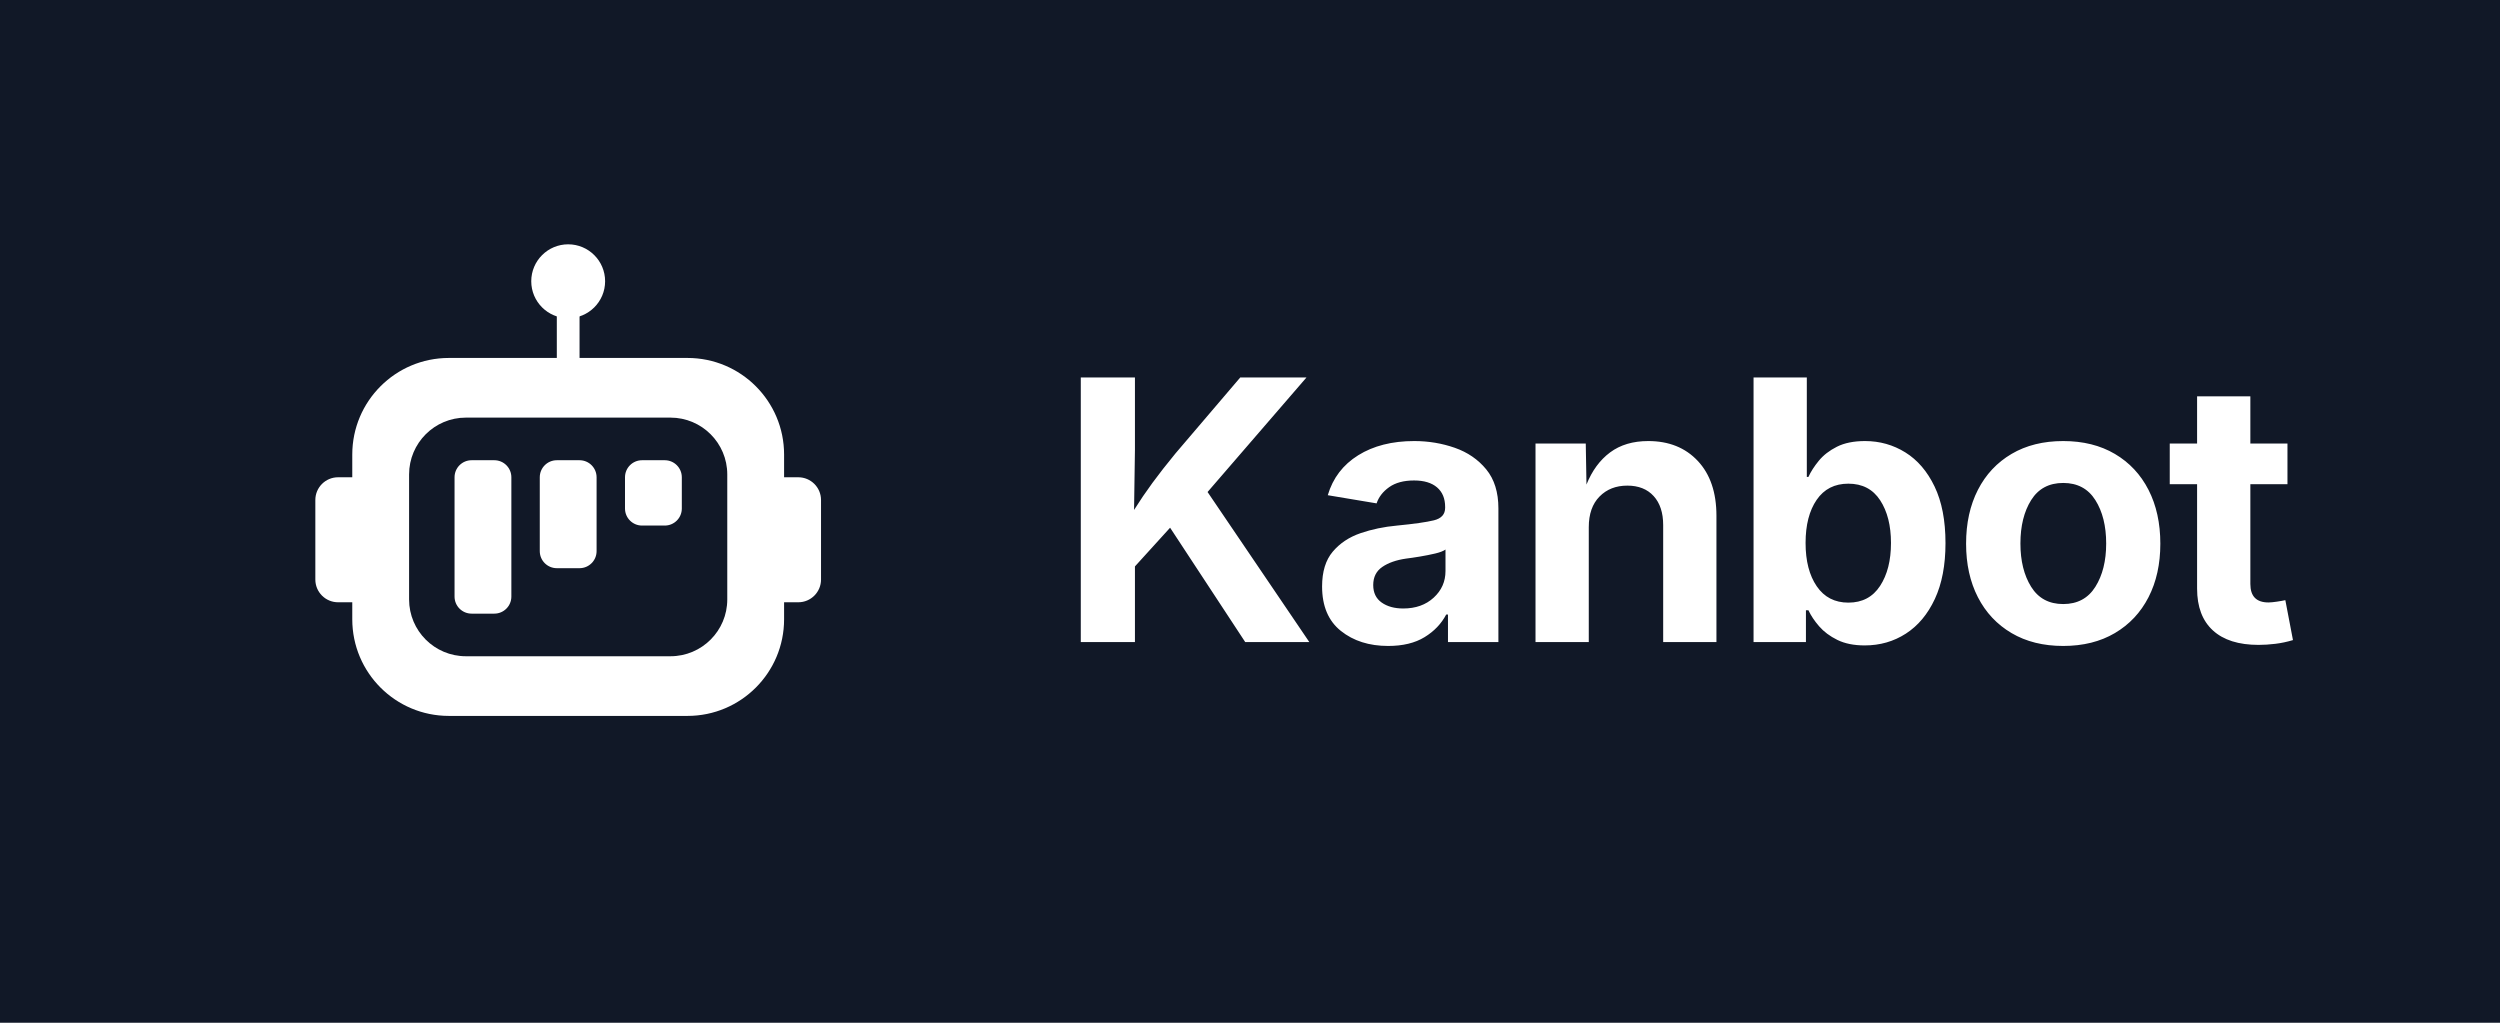
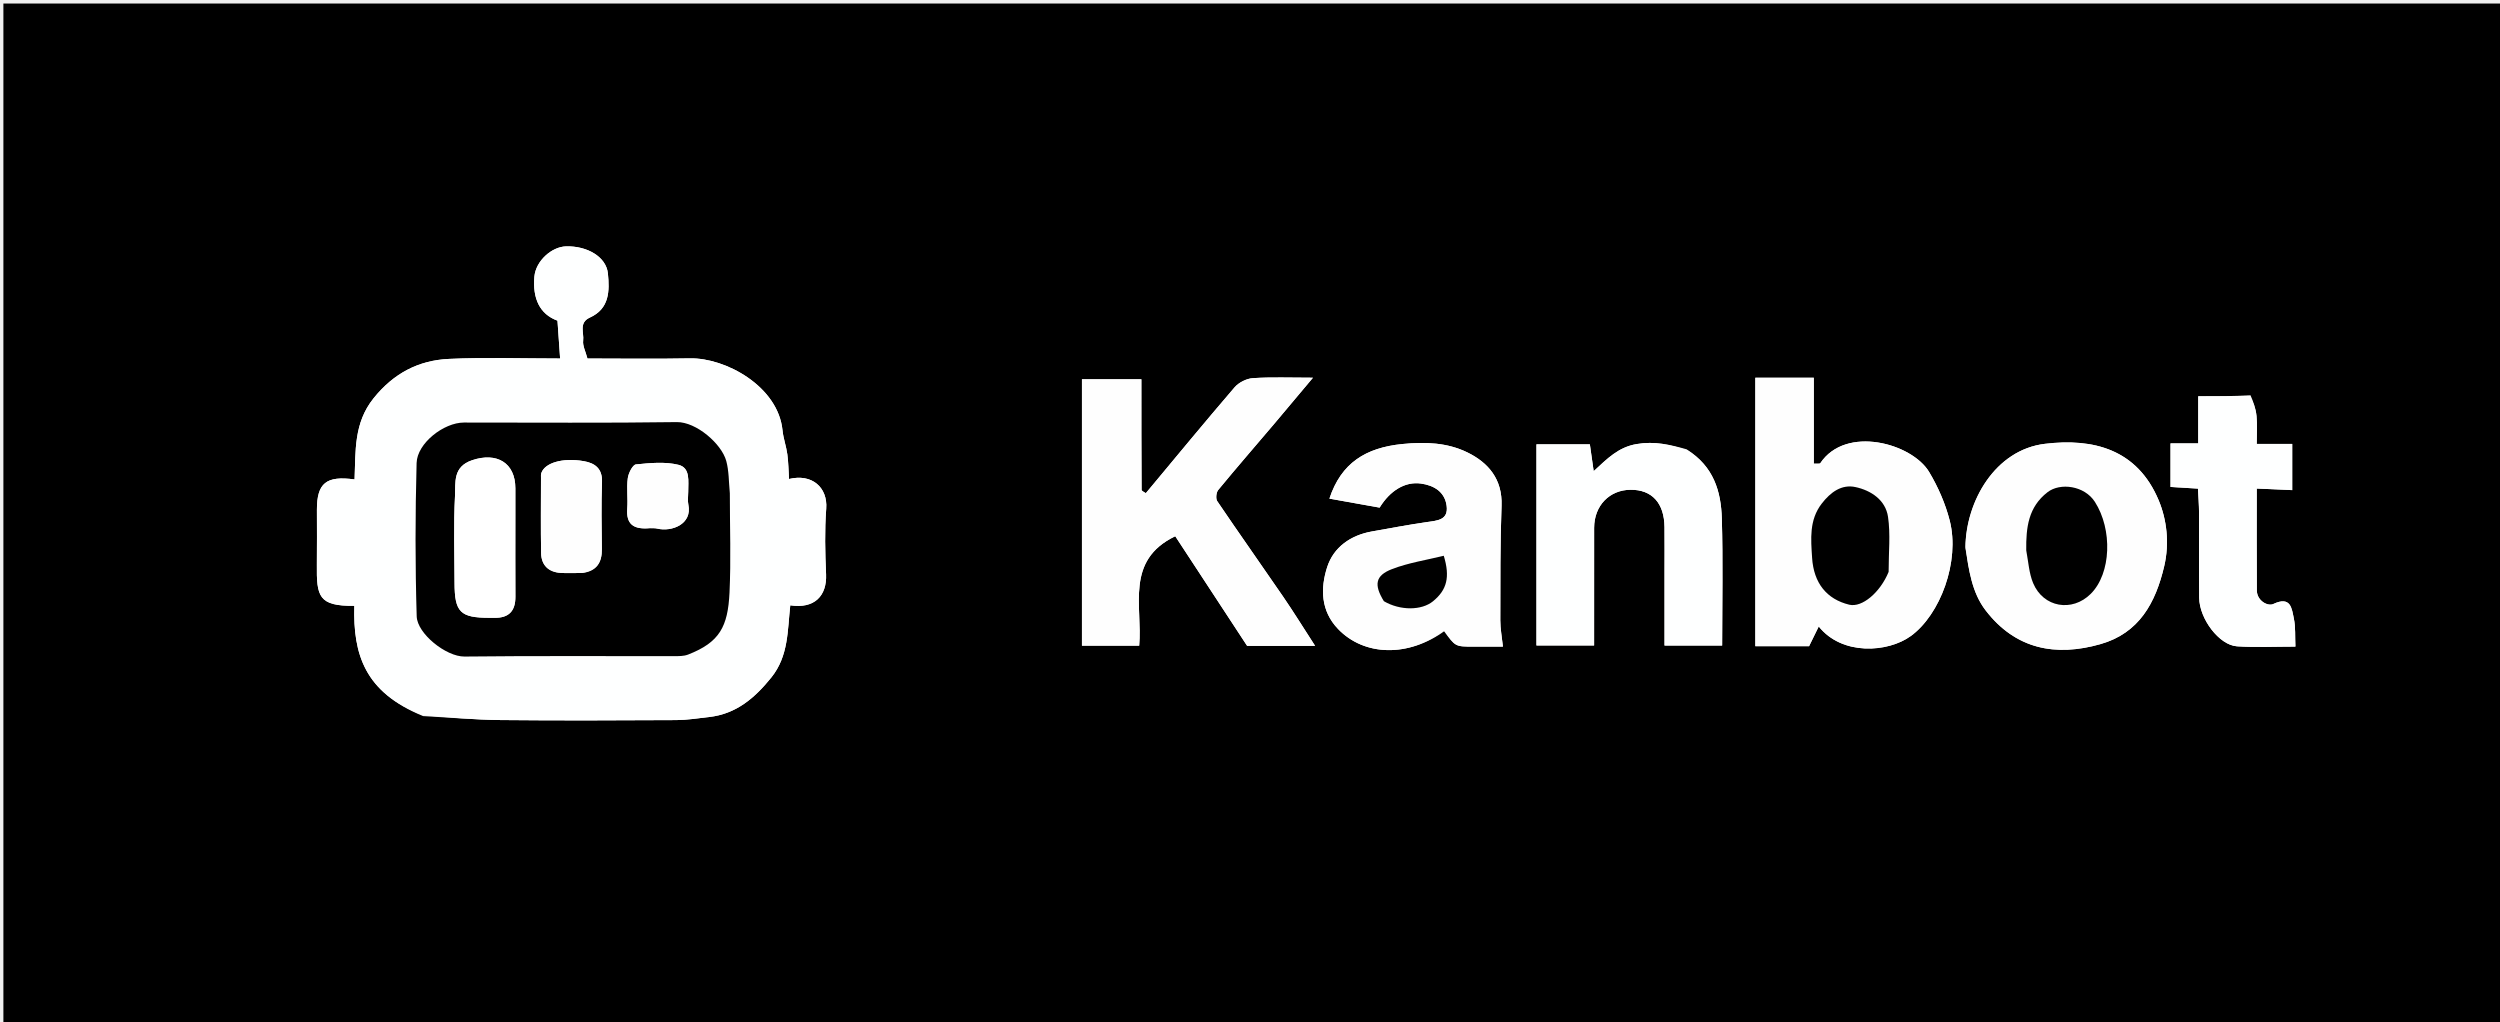
- <svg xmlns="http://www.w3.org/2000/svg" width="880" height="360" viewBox="0 0 880 360" fill="none">
-   <g>
-     <g clip-path="url(#clip1)">
-       <path transform="matrix(1 0 0 1 0 0)" d="M0 0L1000 0L1000 360L0 360Z" fill="#111827" />
-     </g>
-     <g>
-       <g clip-path="url(#clip1)">
-         <path transform="matrix(1 0 0 1 196 102)" d="M4 0L4 0C6.209 0 8 1.791 8 4L8 4L8 26C8 28.209 6.209 30 4 30L4 30L4 30C1.791 30 0 28.209 0 26L0 26L0 4C0 1.791 1.791 0 4 0L4 0Z" fill="#FFFFFF" />
-       </g>
-       <g clip-path="url(#clip1)">
-         <path transform="matrix(1 0 0 1 187 86)" d="M26 13C26 20.18 20.18 26 13 26C5.82 26 0 20.18 0 13C0 5.82 5.82 0 13 0C20.18 0 26 5.82 26 13" fill="#FFFFFF" />
-       </g>
-       <g clip-path="url(#clip1)">
-         <path transform="matrix(1 0 0 1 111 168)" d="M8 0L14 0C18.418 0 22 3.582 22 8L22 8L22 36C22 40.418 18.418 44 14 44L14 44L8 44C3.582 44 0 40.418 0 36L0 36L0 8C0 3.582 3.582 0 8 0L8 0Z" fill="#FFFFFF" />
-       </g>
-       <g clip-path="url(#clip1)">
-         <path transform="matrix(1 0 0 1 267 168)" d="M8 0L14 0C18.418 0 22 3.582 22 8L22 8L22 36C22 40.418 18.418 44 14 44L14 44L8 44C3.582 44 0 40.418 0 36L0 36L0 8C0 3.582 3.582 0 8 0L8 0Z" fill="#FFFFFF" />
-       </g>
-       <g clip-path="url(#clip1)">
-         <path transform="matrix(1 0 0 1 124 126)" d="M34 0L118 0C136.778 0 152 15.222 152 34L152 34L152 92C152 110.778 136.778 126 118 126L118 126L34 126C15.222 126 0 110.778 0 92L0 92L0 34C0 15.222 15.222 0 34 0L34 0Z" fill="#FFFFFF" />
-       </g>
-       <g clip-path="url(#clip1)">
-         <path transform="matrix(1 0 0 1 144 147)" d="M20 0L92 0C103.046 0 112 8.954 112 20L112 20L112 64C112 75.046 103.046 84 92 84L92 84L20 84C8.954 84 0 75.046 0 64L0 64L0 20C0 8.954 8.954 0 20 0L20 0Z" fill="#111827" />
-       </g>
-       <g clip-path="url(#clip1)">
-         <path transform="matrix(1 0 0 1 160 162)" d="M6 0L14 0C17.314 0 20 2.686 20 6L20 6L20 48C20 51.314 17.314 54 14 54L14 54L6 54C2.686 54 0 51.314 0 48L0 48L0 6C0 2.686 2.686 0 6 0L6 0Z" fill="#FFFFFF" />
-       </g>
-       <g clip-path="url(#clip1)">
-         <path transform="matrix(1 0 0 1 190 162)" d="M6 0L14 0C17.314 0 20 2.686 20 6L20 6L20 32C20 35.314 17.314 38 14 38L14 38L6 38C2.686 38 0 35.314 0 32L0 32L0 6C0 2.686 2.686 0 6 0L6 0Z" fill="#FFFFFF" />
-       </g>
-       <g clip-path="url(#clip1)">
-         <path transform="matrix(1 0 0 1 220 162)" d="M6 0L14 0C17.314 0 20 2.686 20 6L20 6L20 17C20 20.314 17.314 23 14 23L14 23L6 23C2.686 23 0 20.314 0 17L0 17L0 6C0 2.686 2.686 0 6 0L6 0Z" fill="#FFFFFF" />
-       </g>
-     </g>
-     <g clip-path="url(#clip1)">
-       <path transform="matrix(1 0 0 1 372 101.938)" d="M8.438 124.063L8.438 30.938L27.5 30.938L27.5 56.375L27.188 77.563Q30.25 72.688 33.688 68Q37.125 63.313 41.75 57.688L64.563 30.938L87.875 30.938L53.063 71.25L88.875 124.063L66.313 124.063L39.875 83.813L27.5 97.438L27.5 124.063ZM116.625 125.438Q106.625 125.438 100 120.156Q93.375 114.875 93.375 104.5Q93.375 96.688 97.125 92.25Q100.875 87.813 106.875 85.75Q112.875 83.688 119.75 83.063Q128.75 82.188 132.719 81.219Q136.688 80.25 136.688 76.813L136.688 76.5Q136.688 72.063 133.844 69.625Q131 67.188 125.75 67.188Q120.313 67.188 117 69.531Q113.688 71.875 112.563 75.25L95.375 72.375Q98.063 63.313 106.094 58.313Q114.125 53.313 125.813 53.313Q133.313 53.313 140.094 55.688Q146.875 58.063 151.156 63.281Q155.438 68.5 155.438 77L155.438 124.063L137.688 124.063L137.688 114.375L137.063 114.375Q134.5 119.25 129.438 122.344Q124.375 125.438 116.625 125.438ZM121.938 112.25Q128.5 112.25 132.656 108.438Q136.813 104.625 136.813 99.063L136.813 91.5Q135.688 92.313 133.156 92.906Q130.625 93.5 127.813 93.969Q125 94.438 122.938 94.688Q117.75 95.438 114.563 97.625Q111.375 99.813 111.375 104Q111.375 108.063 114.344 110.156Q117.313 112.25 121.938 112.25ZM187.25 83.625L187.25 124.063L168.5 124.063L168.5 54.188L186.188 54.188L186.438 68.625Q189.375 61.313 194.75 57.313Q200.125 53.313 208.188 53.313Q219.063 53.313 225.625 60.313Q232.188 67.313 232.188 79.625L232.188 124.063L213.438 124.063L213.438 82.875Q213.438 76.375 210.094 72.688Q206.75 69 200.813 69Q194.813 69 191.031 72.844Q187.25 76.688 187.25 83.625ZM284.375 125.25Q278.688 125.25 274.75 123.313Q270.813 121.375 268.344 118.531Q265.875 115.688 264.563 112.875L263.688 112.875L263.688 124.063L245.25 124.063L245.25 30.938L264 30.938L264 65.938L264.563 65.938Q265.813 63.188 268.219 60.25Q270.625 57.313 274.594 55.313Q278.563 53.313 284.5 53.313Q292.25 53.313 298.688 57.313Q305.125 61.313 308.969 69.313Q312.813 77.313 312.813 89.25Q312.813 100.875 309.063 108.906Q305.313 116.938 298.875 121.094Q292.438 125.25 284.375 125.25ZM278.625 110.188Q285.938 110.188 289.781 104.313Q293.625 98.438 293.625 89.188Q293.625 80 289.813 74.156Q286 68.313 278.625 68.313Q271.375 68.313 267.469 74Q263.563 79.688 263.563 89.188Q263.563 98.688 267.5 104.438Q271.438 110.188 278.625 110.188ZM354.25 125.438Q343.75 125.438 336.063 120.906Q328.375 116.375 324.219 108.281Q320.063 100.188 320.063 89.438Q320.063 78.625 324.219 70.5Q328.375 62.375 336.063 57.844Q343.75 53.313 354.25 53.313Q364.75 53.313 372.438 57.844Q380.125 62.375 384.281 70.5Q388.438 78.625 388.438 89.438Q388.438 100.188 384.281 108.281Q380.125 116.375 372.438 120.906Q364.75 125.438 354.25 125.438ZM354.25 110.688Q361.75 110.688 365.563 104.625Q369.375 98.563 369.375 89.375Q369.375 80.125 365.563 74.094Q361.75 68.063 354.25 68.063Q346.75 68.063 342.969 74.094Q339.188 80.125 339.188 89.375Q339.188 98.563 342.969 104.625Q346.75 110.688 354.25 110.688ZM433.188 54.188L433.188 68.5L420.125 68.5L420.125 103.625Q420.125 110.125 426.5 110.125Q427.563 110.125 429.469 109.844Q431.375 109.563 432.438 109.313L435.125 123.375Q432 124.313 428.906 124.688Q425.813 125.063 423 125.063Q412.5 125.063 406.938 119.969Q401.375 114.875 401.375 105.25L401.375 68.5L391.75 68.5L391.75 54.188L401.375 54.188L401.375 37.563L420.125 37.563L420.125 54.188Z" fill="#FFFFFF" />
-     </g>
-   </g>
-   <defs>
-     <clipPath id="clip1">
-       <path d="M0 0L880 0L880 360L0 360Z" />
-     </clipPath>
-   </defs>
+ <svg xmlns="http://www.w3.org/2000/svg" version="1.1" id="Layer_1" x="0px" y="0px" width="781" viewBox="0 0 781 319" enable-background="new 0 0 781 319" xml:space="preserve" height="319">
+   <path fill="#000000" opacity="1" stroke="none" d=" M532,320   C354.707,320 177.914,320 1.06,320   C1.06,213.731 1.06,107.462 1.06,1.097   C261.21,1.097 521.42,1.097 781.815,1.097   C781.815,107.333 781.815,213.667 781.815,320   C698.795,320 615.648,320 532,320  M132.185,223.709   C140.236,224.139 148.285,224.86 156.339,224.942   C174.66,225.128 192.984,225.051 211.306,224.955   C214.712,224.937 218.119,224.377 221.518,223.995   C230.007,223.039 235.822,218.027 240.969,211.633   C246.397,204.891 245.994,196.892 246.881,189.101   C254.439,190.258 258.36,186.147 258.065,179.398   C257.767,172.582 257.6,165.712 258.112,158.922   C258.619,152.199 253.582,147.91 246.494,149.639   C246.33,147.066 246.307,144.461 245.959,141.899   C245.62,139.4 244.709,136.969 244.463,134.467   C243.112,120.725 226.687,111.732 215.524,111.954   C204.735,112.168 193.938,112 183.516,112   C182.942,109.798 181.973,108.033 182.18,106.419   C182.493,103.979 180.734,100.805 184.269,99.208   C190.445,96.419 190.444,90.86 189.91,85.432   C189.404,80.272 183.472,76.783 176.819,76.969   C172.316,77.095 167.368,81.538 166.942,86.43   C166.353,93.185 168.553,98.137 174.154,100.174   C174.459,104.538 174.707,108.086 174.98,112.001   C163.184,112.001 151.699,111.598 140.258,112.126   C130.744,112.564 122.963,116.619 116.693,124.436   C110.47,132.194 111.125,140.972 110.767,149.776   C101.888,148.546 99.007,150.935 99.003,159.249   C99,164.912 99.059,170.576 98.989,176.239   C98.864,186.369 99.495,189.362 110.693,189.264   C110.258,204.421 113.979,216.312 132.185,223.709  M338,183.499   C338,189.593 338,195.686 338,201.717   C344.307,201.717 350.042,201.717 355.883,201.717   C356.969,189.315 351.41,175.099 367.148,167.516   C374.404,178.585 382.012,190.19 389.598,201.763   C396.295,201.763 403.051,201.763 410.835,201.763   C407.257,196.237 404.177,191.25 400.869,186.418   C394.038,176.441 387.044,166.575 380.267,156.562   C379.742,155.785 379.938,153.836 380.571,153.068   C386.282,146.129 392.179,139.344 397.995,132.491   C401.819,127.985 405.599,123.441 410.166,118.001   C402.949,118.001 397.154,117.755 391.401,118.136   C389.41,118.267 386.981,119.49 385.676,121.009   C376.355,131.851 367.274,142.899 357.959,154.07   C357.552,153.763 356.632,153.394 356.629,153.019   C356.553,141.477 356.567,129.934 356.567,118.486   C349.591,118.486 343.595,118.486 338,118.486   C338,140.148 338,161.324 338,183.499  M560.281,117.999   C556.201,117.999 552.122,117.999 548.367,117.999   C548.367,146.467 548.367,174.202 548.367,201.866   C554.385,201.866 560.036,201.866 565.155,201.866   C566.21,199.716 567.112,197.876 568.174,195.713   C575.46,204.86 589.766,203.887 596.922,198.703   C606.159,192.011 612.346,175.332 609.09,162.618   C607.738,157.338 605.457,152.111 602.649,147.428   C597.307,138.517 576.661,132.718 568.651,144.716   C568.493,144.952 567.74,144.791 566.63,144.848   C566.63,136.125 566.63,127.533 566.63,118   C564.648,118 562.932,118 560.281,117.999  M451.389,197.042   C454.602,202 454.602,202 460.227,202.001   C463.045,202.001 465.862,202.001 469.517,202.001   C469.201,199.006 468.691,196.418 468.696,193.831   C468.719,181.877 468.638,169.913 469.086,157.972   C469.397,149.69 464.937,144.521 458.405,141.333   C452.176,138.293 445.387,137.985 438.142,138.71   C426.667,139.859 418.989,144.606 415.307,155.772   C420.594,156.719 425.848,157.66 430.99,158.581   C434.256,153.249 438.963,150.374 443.891,151.059   C447.904,151.618 451.325,153.577 451.924,157.987   C452.531,162.459 449.072,162.625 445.834,163.088   C440.089,163.911 434.384,165.012 428.665,166.012   C421.955,167.186 416.625,170.924 414.609,177.164   C412.48,183.754 412.559,190.812 418.009,196.496   C426.238,205.077 440.117,205.316 451.389,197.042  M526.882,140.356   C521.782,138.921 516.912,137.752 511.277,138.728   C505.494,139.729 502.114,143.295 497.866,147.193   C497.394,143.872 496.99,141.03 496.675,138.811   C490.734,138.811 485,138.811 479.989,138.811   C479.989,160.233 479.989,181.077 479.989,201.652   C486.443,201.652 492.183,201.652 498,201.652   C498,189.158 497.975,177.012 498.01,164.866   C498.03,157.945 502.815,153.026 509.436,153   C516.091,152.973 519.911,157.164 519.991,164.667   C520.04,169.328 520,173.989 520,178.65   C520,186.396 520,194.142 520,201.667   C526.409,201.667 532.147,201.667 538,201.667   C538,188.195 538.285,175.046 537.897,161.917   C537.65,153.532 535.346,145.714 526.882,140.356  M614.001,171.256   C615.071,178.066 616.005,185.072 620.3,190.665   C629.656,202.85 642.175,205.221 656.191,201.222   C668.242,197.784 673.404,188.384 676.104,176.851   C677.783,169.679 676.897,162.351 674.392,156.344   C667.712,140.325 653.911,136.818 638.818,138.656   C623.256,140.551 614.153,156.61 614.001,171.256  M702.733,123.794   C697.619,123.794 692.505,123.794 686.731,123.794   C686.731,129.224 686.731,134.083 686.731,138.52   C683.575,138.52 680.862,138.52 678.072,138.52   C678.072,143.169 678.072,147.825 678.072,152.127   C681.016,152.304 683.845,152.474 686.642,152.643   C686.756,155.06 686.971,157.659 686.984,160.259   C687.029,169.084 686.932,177.911 687.023,186.736   C687.092,193.34 693.281,201.547 698.839,201.909   C704.764,202.295 710.733,201.996 717.087,201.996   C716.943,198.784 717.166,195.938 716.604,193.256   C715.941,190.092 715.69,186.086 710.135,188.712   C708.527,189.472 705.053,187.746 705.033,184.422   C704.967,173.654 705.008,162.885 705.008,152.621   C708.853,152.791 712.216,152.94 716.091,153.111   C716.091,147.982 716.091,143.331 716.091,138.685   C712.479,138.685 708.831,138.685 705,138.685   C705,135.58 705.208,132.746 704.935,129.959   C704.711,127.669 703.915,125.436 702.733,123.794  z" />
+   <path fill="#FEFFFF" opacity="1" stroke="none" d=" M131.898,223.408   C113.979,216.312 110.258,204.421 110.693,189.264   C99.495,189.362 98.864,186.369 98.989,176.239   C99.059,170.576 99,164.912 99.003,159.249   C99.007,150.935 101.888,148.546 110.767,149.776   C111.125,140.972 110.47,132.194 116.693,124.436   C122.963,116.619 130.744,112.564 140.258,112.126   C151.699,111.598 163.184,112.001 174.98,112.001   C174.707,108.086 174.459,104.538 174.154,100.174   C168.553,98.137 166.353,93.185 166.942,86.43   C167.368,81.538 172.316,77.095 176.819,76.969   C183.472,76.783 189.404,80.272 189.91,85.432   C190.444,90.86 190.445,96.419 184.269,99.208   C180.734,100.805 182.493,103.979 182.18,106.419   C181.973,108.033 182.942,109.798 183.516,112   C193.938,112 204.735,112.168 215.524,111.954   C226.687,111.732 243.112,120.725 244.463,134.467   C244.709,136.969 245.62,139.4 245.959,141.899   C246.307,144.461 246.33,147.066 246.494,149.639   C253.582,147.91 258.619,152.199 258.112,158.922   C257.6,165.712 257.767,172.582 258.065,179.398   C258.36,186.147 254.439,190.258 246.881,189.101   C245.994,196.892 246.397,204.891 240.969,211.633   C235.822,218.027 230.007,223.039 221.518,223.995   C218.119,224.377 214.712,224.937 211.306,224.955   C192.984,225.051 174.66,225.128 156.339,224.942   C148.285,224.86 140.236,224.139 131.898,223.408  M228.001,153.66   C227.655,150.425 227.724,147.076 226.873,143.979   C225.417,138.68 217.551,131.776 211.408,131.867   C189.248,132.196 167.079,131.986 144.914,132.008   C138.642,132.014 130.319,138.465 130.151,144.647   C129.716,160.608 129.696,176.599 130.181,192.558   C130.345,197.948 139.373,205.168 145.105,205.102   C166.935,204.851 188.769,205.01 210.601,204.981   C212.058,204.979 213.635,204.999 214.952,204.486   C224.816,200.646 227.389,195.77 227.897,185.118   C228.38,174.975 228,164.791 228.001,153.66  z" />
+   <path fill="#FEFEFE" opacity="1" stroke="none" d=" M338,183   C338,161.324 338,140.148 338,118.486   C343.595,118.486 349.591,118.486 356.567,118.486   C356.567,129.934 356.553,141.477 356.629,153.019   C356.632,153.394 357.552,153.763 357.959,154.07   C367.274,142.899 376.355,131.851 385.676,121.009   C386.981,119.49 389.41,118.267 391.401,118.136   C397.154,117.755 402.949,118.001 410.166,118.001   C405.599,123.441 401.819,127.985 397.995,132.491   C392.179,139.344 386.282,146.129 380.571,153.068   C379.938,153.836 379.742,155.785 380.267,156.562   C387.044,166.575 394.038,176.441 400.869,186.418   C404.177,191.25 407.257,196.237 410.835,201.763   C403.051,201.763 396.295,201.763 389.598,201.763   C382.012,190.19 374.404,178.585 367.148,167.516   C351.41,175.099 356.969,189.315 355.883,201.717   C350.042,201.717 344.307,201.717 338,201.717   C338,195.686 338,189.593 338,183  z" />
+   <path fill="#FEFEFE" opacity="1" stroke="none" d=" M560.748,118   C562.932,118 564.648,118 566.63,118   C566.63,127.533 566.63,136.125 566.63,144.848   C567.74,144.791 568.493,144.952 568.651,144.716   C576.661,132.718 597.307,138.517 602.649,147.428   C605.457,152.111 607.738,157.338 609.09,162.618   C612.346,175.332 606.159,192.011 596.922,198.703   C589.766,203.887 575.46,204.86 568.174,195.713   C567.112,197.876 566.21,199.716 565.155,201.866   C560.036,201.866 554.385,201.866 548.367,201.866   C548.367,174.202 548.367,146.467 548.367,117.999   C552.122,117.999 556.201,117.999 560.748,118  M590,178.242   C589.998,172.637 590.622,166.941 589.814,161.456   C589.039,156.203 584.526,153.226 579.669,152.168   C575.327,151.223 571.882,153.755 569.134,157.298   C565.13,162.461 565.743,168.424 566.096,174.189   C566.585,182.178 570.683,187.195 577.706,188.906   C581.675,189.873 587.342,185.134 590,178.242  z" />
+   <path fill="#FEFEFE" opacity="1" stroke="none" d=" M451.009,197.041   C440.117,205.316 426.238,205.077 418.009,196.496   C412.559,190.812 412.48,183.754 414.609,177.164   C416.625,170.924 421.955,167.186 428.665,166.012   C434.384,165.012 440.089,163.911 445.834,163.088   C449.072,162.625 452.531,162.459 451.924,157.987   C451.325,153.577 447.904,151.618 443.891,151.059   C438.963,150.374 434.256,153.249 430.99,158.581   C425.848,157.66 420.594,156.719 415.307,155.772   C418.989,144.606 426.667,139.859 438.142,138.71   C445.387,137.985 452.176,138.293 458.405,141.333   C464.937,144.521 469.397,149.69 469.086,157.972   C468.638,169.913 468.719,181.877 468.696,193.831   C468.691,196.418 469.201,199.006 469.517,202.001   C465.862,202.001 463.045,202.001 460.227,202.001   C454.602,202 454.602,202 451.009,197.041  M432.619,188.079   C437.487,190.82 444.115,190.721 447.643,187.855   C452.025,184.295 453.049,180.28 451.031,173.621   C445.65,174.955 440.052,175.794 434.892,177.776   C429.642,179.792 429.157,182.663 432.619,188.079  z" />
+   <path fill="#FEFFFF" opacity="1" stroke="none" d=" M527.149,140.651   C535.346,145.714 537.65,153.532 537.897,161.917   C538.285,175.046 538,188.195 538,201.667   C532.147,201.667 526.409,201.667 520,201.667   C520,194.142 520,186.396 520,178.65   C520,173.989 520.04,169.328 519.991,164.667   C519.911,157.164 516.091,152.973 509.436,153   C502.815,153.026 498.03,157.945 498.01,164.866   C497.975,177.012 498,189.158 498,201.652   C492.183,201.652 486.443,201.652 479.989,201.652   C479.989,181.077 479.989,160.233 479.989,138.811   C485,138.811 490.734,138.811 496.675,138.811   C496.99,141.03 497.394,143.872 497.866,147.193   C502.114,143.295 505.494,139.729 511.277,138.728   C516.912,137.752 521.782,138.921 527.149,140.651  z" />
+   <path fill="#FEFEFE" opacity="1" stroke="none" d=" M614.001,170.807   C614.153,156.61 623.256,140.551 638.818,138.656   C653.911,136.818 667.712,140.325 674.392,156.344   C676.897,162.351 677.783,169.679 676.104,176.851   C673.404,188.384 668.242,197.784 656.191,201.222   C642.175,205.221 629.656,202.85 620.3,190.665   C616.005,185.072 615.071,178.066 614.001,170.807  M633,172.374   C633.689,175.658 633.886,179.149 635.163,182.186   C638.357,189.786 647.335,191.301 653.144,185.517   C659.56,179.127 659.989,165.432 654.433,156.776   C651.178,151.707 643.595,150.709 639.645,153.769   C633.683,158.387 632.913,164.695 633,172.374  z" />
+   <path fill="#FEFFFF" opacity="1" stroke="none" d=" M703.052,123.486   C703.915,125.436 704.711,127.669 704.935,129.959   C705.208,132.746 705,135.58 705,138.685   C708.831,138.685 712.479,138.685 716.091,138.685   C716.091,143.331 716.091,147.982 716.091,153.111   C712.216,152.94 708.853,152.791 705.008,152.621   C705.008,162.885 704.967,173.654 705.033,184.422   C705.053,187.746 708.527,189.472 710.135,188.712   C715.69,186.086 715.941,190.092 716.604,193.256   C717.166,195.938 716.943,198.784 717.087,201.996   C710.733,201.996 704.764,202.295 698.839,201.909   C693.281,201.547 687.092,193.34 687.023,186.736   C686.932,177.911 687.029,169.084 686.984,160.259   C686.971,157.659 686.756,155.06 686.642,152.643   C683.845,152.474 681.016,152.304 678.072,152.127   C678.072,147.825 678.072,143.169 678.072,138.52   C680.862,138.52 683.575,138.52 686.731,138.52   C686.731,134.083 686.731,129.224 686.731,123.794   C692.505,123.794 697.619,123.794 703.052,123.486  z" />
+   <path fill="#000000" opacity="1" stroke="none" d=" M228,154.143   C228,164.791 228.38,174.975 227.897,185.118   C227.389,195.77 224.816,200.646 214.952,204.486   C213.635,204.999 212.058,204.979 210.601,204.981   C188.769,205.01 166.935,204.851 145.105,205.102   C139.373,205.168 130.345,197.948 130.181,192.558   C129.696,176.599 129.716,160.608 130.151,144.647   C130.319,138.465 138.642,132.014 144.914,132.008   C167.079,131.986 189.248,132.196 211.408,131.867   C217.551,131.776 225.417,138.68 226.873,143.979   C227.724,147.076 227.655,150.425 228,154.143  M161,160.514   C161,157.856 161,155.197 160.999,152.538   C160.996,144.56 155.165,141.178 147.491,143.775   C141.407,145.834 142.358,150.745 142.147,154.807   C141.677,163.88 141.991,172.994 142.003,182.092   C142.015,191.251 143.786,193.007 152.942,192.999   C153.44,192.999 153.939,192.99 154.437,193   C158.911,193.096 161.036,190.908 161.012,186.435   C160.966,178.127 161,169.818 161,160.514  M182.037,178.997   C186.366,178.407 188.063,175.776 188.018,171.58   C187.944,164.589 187.809,157.589 188.068,150.607   C188.228,146.315 185.787,144.651 182.331,144.06   C175.681,142.922 170.152,144.624 169.102,147.815   C168.952,148.272 169.005,148.804 169.005,149.301   C169,157.125 168.903,164.951 169.044,172.773   C169.113,176.571 171.339,178.722 175.159,178.974   C177.148,179.106 179.153,178.998 182.037,178.997  M203.306,164.997   C203.966,165.034 204.65,164.97 205.281,165.125   C209.784,166.228 216.329,163.791 215.039,157.652   C214.772,156.378 215.011,155 214.998,153.671   C214.967,150.442 215.781,146.148 211.94,145.21   C207.735,144.182 203.071,144.636 198.673,145.086   C197.646,145.191 196.326,147.814 196.119,149.405   C195.715,152.51 196.2,155.721 195.956,158.86   C195.575,163.752 197.875,165.488 203.306,164.997  z" />
+   <path fill="#000000" opacity="1" stroke="none" d=" M590.002,178.666   C587.342,185.134 581.675,189.873 577.706,188.906   C570.683,187.195 566.585,182.178 566.096,174.189   C565.743,168.424 565.13,162.461 569.134,157.298   C571.882,153.755 575.327,151.223 579.669,152.168   C584.526,153.226 589.039,156.203 589.814,161.456   C590.622,166.941 589.998,172.637 590.002,178.666  z" />
+   <path fill="#000000" opacity="1" stroke="none" d=" M432.323,187.81   C429.157,182.663 429.642,179.792 434.892,177.776   C440.052,175.794 445.65,174.955 451.031,173.621   C453.049,180.28 452.025,184.295 447.643,187.855   C444.115,190.721 437.487,190.82 432.323,187.81  z" />
+   <path fill="#000000" opacity="1" stroke="none" d=" M633,171.911   C632.913,164.695 633.683,158.387 639.645,153.769   C643.595,150.709 651.178,151.707 654.433,156.776   C659.989,165.432 659.56,179.127 653.144,185.517   C647.335,191.301 638.357,189.786 635.163,182.186   C633.886,179.149 633.689,175.658 633,171.911  z" />
+   <path fill="#FFFFFF" opacity="1" stroke="none" d=" M161,161.012   C161,169.818 160.966,178.127 161.012,186.435   C161.036,190.908 158.911,193.096 154.437,193   C153.939,192.99 153.44,192.999 152.942,192.999   C143.786,193.007 142.015,191.251 142.003,182.092   C141.991,172.994 141.677,163.88 142.147,154.807   C142.358,150.745 141.407,145.834 147.491,143.775   C155.165,141.178 160.996,144.56 160.999,152.538   C161,155.197 161,157.856 161,161.012  z" />
+   <path fill="#FEFEFE" opacity="1" stroke="none" d=" M181.594,178.997   C179.153,178.998 177.148,179.106 175.159,178.974   C171.339,178.722 169.113,176.571 169.044,172.773   C168.903,164.951 169,157.125 169.005,149.301   C169.005,148.804 168.952,148.272 169.102,147.815   C170.152,144.624 175.681,142.922 182.331,144.06   C185.787,144.651 188.228,146.315 188.068,150.607   C187.809,157.589 187.944,164.589 188.018,171.58   C188.063,175.776 186.366,178.407 181.594,178.997  z" />
+   <path fill="#FEFEFE" opacity="1" stroke="none" d=" M202.872,164.995   C197.875,165.488 195.575,163.752 195.956,158.86   C196.2,155.721 195.715,152.51 196.119,149.405   C196.326,147.814 197.646,145.191 198.673,145.086   C203.071,144.636 207.735,144.182 211.94,145.21   C215.781,146.148 214.967,150.442 214.998,153.671   C215.011,155 214.772,156.378 215.039,157.652   C216.329,163.791 209.784,166.228 205.281,165.125   C204.65,164.97 203.966,165.034 202.872,164.995  z" />
</svg>
